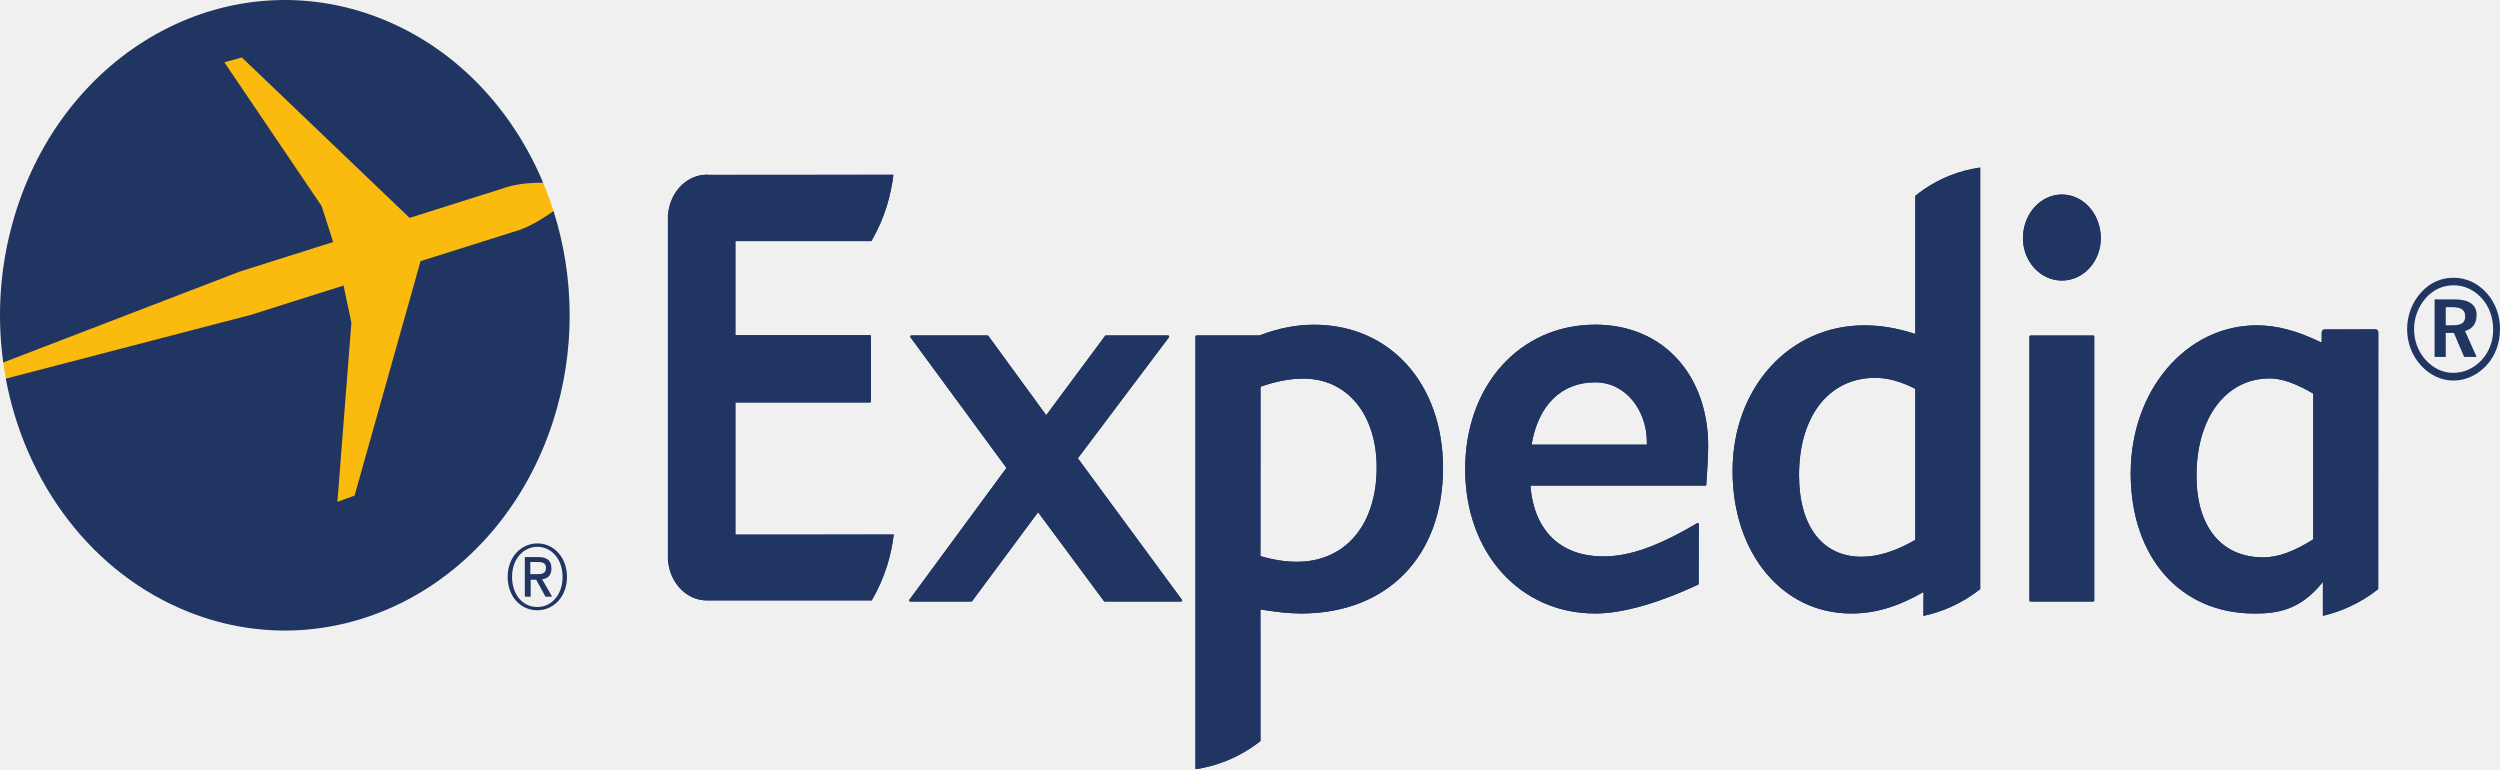
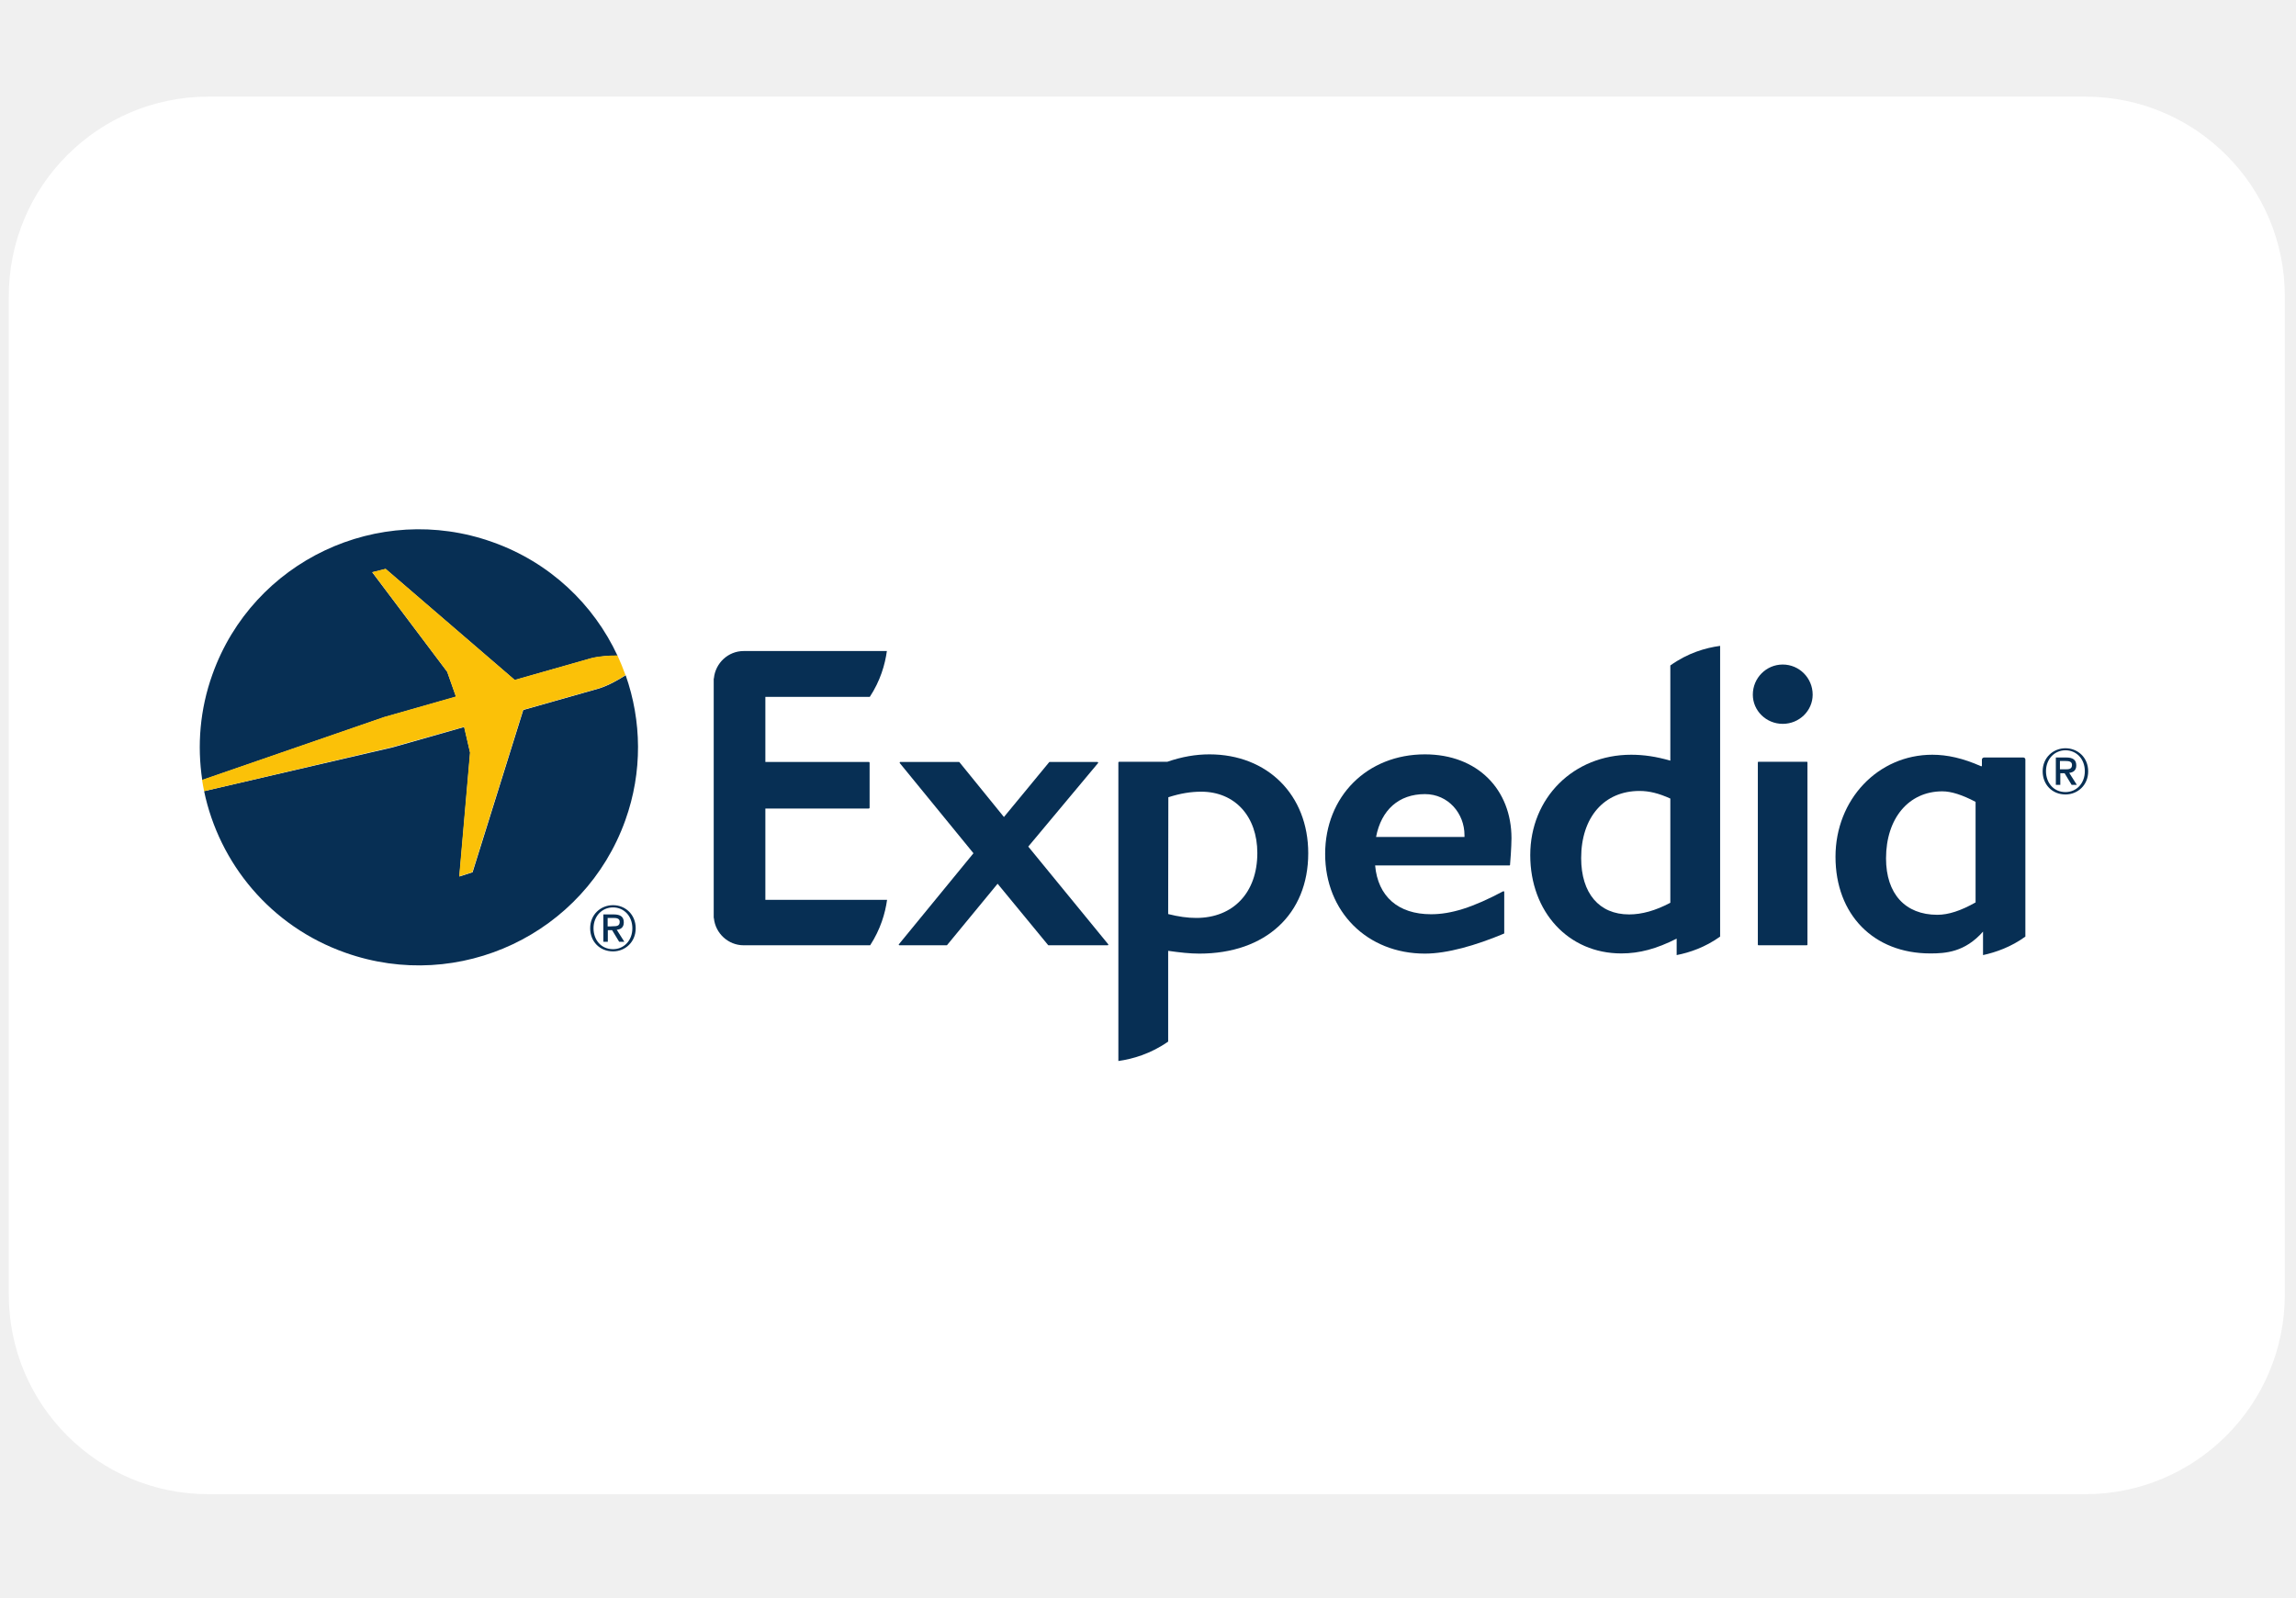
- <svg xmlns="http://www.w3.org/2000/svg" width="130" height="40" viewBox="0 0 130 40" fill="none">
-   <mask id="mask0_12_91" style="mask-type:luminance" maskUnits="userSpaceOnUse" x="0" y="0" width="130" height="40">
-     <path d="M0 40H130V0H0V40Z" fill="white" />
-   </mask>
-   <g mask="url(#mask0_12_91)">
-     <path d="M19.112 29.109L28.784 10.976C28.625 10.475 28.446 9.984 28.244 9.502L11.123 1.505L0.168 18.849C0.207 19.13 0.252 19.411 0.302 19.689L19.112 29.109Z" fill="#FABA0E" />
-     <path d="M61.422 31.278H57.444C57.429 31.278 57.417 31.274 57.406 31.259L53.978 26.635L50.55 31.259C50.541 31.274 50.525 31.278 50.512 31.278H47.329C47.306 31.278 47.289 31.266 47.28 31.246C47.271 31.23 47.276 31.207 47.288 31.189L52.337 24.332L47.343 17.54C47.331 17.52 47.331 17.497 47.338 17.477C47.346 17.464 47.364 17.445 47.38 17.445H51.36C51.372 17.445 51.39 17.455 51.398 17.473L54.402 21.591L57.463 17.468C57.472 17.455 57.487 17.445 57.501 17.445H60.745C60.763 17.445 60.783 17.464 60.79 17.477C60.799 17.497 60.795 17.52 60.783 17.54L56.048 23.831L61.46 31.189C61.473 31.207 61.475 31.23 61.465 31.246C61.457 31.266 61.44 31.278 61.422 31.278Z" fill="#203562" />
-     <path d="M82.953 19.881C81.193 19.881 79.988 21.062 79.642 23.122H85.637V22.986C85.637 21.342 84.539 19.881 82.953 19.881ZM88.725 25.229C88.718 25.242 88.701 25.253 88.681 25.253H79.579C79.769 27.596 81.144 28.933 83.374 28.933C84.746 28.933 86.202 28.413 88.261 27.203C88.294 27.183 88.336 27.218 88.336 27.26L88.33 30.353C88.326 30.381 88.316 30.397 88.302 30.401C86.386 31.297 84.46 31.901 82.953 31.901C79.034 31.901 76.188 28.745 76.188 24.392C76.188 20.043 79.034 16.883 82.953 16.883C86.527 16.883 88.826 19.548 88.826 23.211C88.826 23.804 88.73 25.184 88.725 25.229Z" fill="#203562" />
-     <path d="M107.219 14.589C106.101 14.589 105.194 13.6 105.194 12.384C105.194 11.134 106.101 10.115 107.219 10.115C108.337 10.115 109.241 11.134 109.241 12.384C109.241 13.6 108.337 14.589 107.219 14.589ZM105.581 31.279C105.55 31.279 105.53 31.257 105.53 31.222V17.501C105.53 17.474 105.547 17.453 105.571 17.447H108.861C108.884 17.453 108.9 17.474 108.9 17.501V31.222C108.9 31.257 108.879 31.279 108.851 31.279H105.581Z" fill="#203562" />
-     <path d="M67.44 29.213C66.843 29.213 66.237 29.121 65.542 28.916L65.546 20.11C66.362 19.823 67.074 19.689 67.777 19.689C70.056 19.689 71.586 21.546 71.586 24.312C71.586 27.29 69.959 29.213 67.44 29.213ZM68.331 16.887C67.403 16.887 66.469 17.07 65.487 17.445H62.212C62.185 17.445 62.165 17.472 62.165 17.5V39.999C63.155 39.853 64.36 39.463 65.544 38.535L65.542 31.692C66.345 31.82 67.012 31.901 67.655 31.901C72.137 31.901 75.037 28.931 75.037 24.334C75.037 19.95 72.277 16.887 68.331 16.887Z" fill="#203562" />
-     <path d="M99.596 28.074C98.569 28.667 97.657 28.951 96.797 28.951C94.767 28.951 93.55 27.366 93.55 24.708C93.55 21.638 95.103 19.649 97.504 19.649C98.166 19.649 98.812 19.826 99.596 20.218V28.074ZM99.596 10.183V17.365C98.635 17.058 97.79 16.918 96.938 16.918C93.036 16.918 90.093 20.17 90.093 24.491C90.093 28.785 92.691 31.902 96.262 31.902C97.5 31.902 98.662 31.559 100.024 30.785L100.018 32.027C100.917 31.835 101.95 31.436 102.97 30.636V8.714C101.971 8.859 100.785 9.231 99.596 10.183Z" fill="#203562" />
-     <path d="M120.29 28.045C119.298 28.677 118.449 28.983 117.69 28.983C115.517 28.983 114.218 27.402 114.218 24.736C114.218 21.711 115.749 19.678 118.03 19.678C118.644 19.678 119.381 19.936 120.29 20.468V28.045ZM123.671 17.281C123.671 17.195 123.604 17.127 123.528 17.127L120.872 17.132C120.791 17.132 120.729 17.205 120.729 17.291V17.788H120.662C119.436 17.195 118.385 16.917 117.357 16.917C113.68 16.917 110.796 20.293 110.796 24.613C110.796 28.979 113.376 31.902 117.216 31.902C118.239 31.902 119.56 31.826 120.789 30.256V32.022C121.662 31.818 122.689 31.41 123.666 30.632L123.671 17.281Z" fill="#203562" />
-     <path d="M38.24 27.799L46.476 27.797C46.352 28.815 46.041 30.009 45.327 31.222H38.258H36.853H36.758C35.71 31.222 34.846 30.323 34.744 29.186C34.741 29.17 34.733 29.154 34.731 29.141V19.805V11.171C34.733 11.158 34.741 11.142 34.744 11.128C34.846 9.987 35.71 9.086 36.758 9.086C36.794 9.086 36.822 9.093 36.853 9.093L46.458 9.09C46.333 10.107 46.022 11.329 45.309 12.539H38.24V17.428H45.236C45.266 17.428 45.287 17.454 45.287 17.482V20.876C45.287 20.902 45.266 20.928 45.236 20.928H38.24V27.797V27.799Z" fill="#203562" />
-     <path d="M61.423 31.277H57.446C57.43 31.277 57.417 31.273 57.406 31.259L53.981 26.634L50.551 31.259C50.542 31.273 50.525 31.277 50.512 31.277H47.327C47.307 31.277 47.292 31.267 47.281 31.245C47.272 31.229 47.276 31.206 47.288 31.188L52.336 24.332L47.346 17.538C47.331 17.518 47.331 17.497 47.338 17.477C47.346 17.462 47.364 17.444 47.383 17.444H51.36C51.371 17.444 51.39 17.454 51.398 17.471L54.403 21.591L57.463 17.467C57.472 17.454 57.486 17.444 57.502 17.444H60.745C60.764 17.444 60.783 17.462 60.791 17.477C60.799 17.497 60.796 17.521 60.783 17.538L56.047 23.83L61.46 31.188C61.474 31.206 61.477 31.229 61.466 31.245C61.457 31.267 61.441 31.277 61.423 31.277Z" fill="#203562" />
-     <path d="M82.953 19.88C81.193 19.88 79.987 21.061 79.642 23.122H85.637V22.987C85.637 21.341 84.541 19.88 82.953 19.88ZM88.725 25.228C88.718 25.241 88.701 25.252 88.681 25.252H79.582C79.767 27.595 81.144 28.932 83.374 28.932C84.746 28.932 86.202 28.413 88.262 27.203C88.295 27.181 88.338 27.216 88.338 27.26L88.331 30.352C88.327 30.38 88.318 30.396 88.302 30.4C86.388 31.296 84.462 31.902 82.953 31.902C79.033 31.902 76.19 28.745 76.19 24.391C76.19 20.043 79.033 16.883 82.953 16.883C86.529 16.883 88.826 19.545 88.826 23.21C88.826 23.802 88.73 25.182 88.725 25.228Z" fill="#203562" />
-     <path d="M107.22 14.589C106.102 14.589 105.194 13.599 105.194 12.383C105.194 11.133 106.102 10.113 107.22 10.113C108.336 10.113 109.242 11.133 109.242 12.383C109.242 13.599 108.336 14.589 107.22 14.589ZM105.582 31.277C105.551 31.277 105.531 31.256 105.531 31.221V17.499C105.531 17.473 105.547 17.451 105.57 17.447H108.86C108.884 17.451 108.901 17.473 108.901 17.499V31.221C108.901 31.256 108.88 31.277 108.852 31.277H105.582Z" fill="#203562" />
-     <path d="M67.44 29.212C66.844 29.212 66.238 29.121 65.542 28.915L65.547 20.11C66.363 19.82 67.075 19.688 67.778 19.688C70.056 19.688 71.587 21.546 71.587 24.312C71.587 27.289 69.96 29.212 67.44 29.212ZM68.331 16.884C67.403 16.884 66.47 17.069 65.487 17.442H62.214C62.185 17.442 62.166 17.47 62.166 17.499V39.998C63.155 39.852 64.361 39.461 65.544 38.534L65.542 31.692C66.345 31.82 67.012 31.902 67.655 31.902C72.137 31.902 75.037 28.931 75.037 24.334C75.037 19.946 72.278 16.884 68.331 16.884Z" fill="#203562" />
-     <path d="M99.596 28.074C98.572 28.666 97.658 28.951 96.797 28.951C94.767 28.951 93.55 27.365 93.55 24.707C93.55 21.638 95.104 19.647 97.505 19.647C98.167 19.647 98.814 19.824 99.596 20.217V28.074ZM99.596 10.181V17.364C98.636 17.055 97.791 16.918 96.938 16.918C93.037 16.918 90.095 20.169 90.095 24.49C90.095 28.784 92.691 31.902 96.264 31.902C97.5 31.902 98.662 31.56 100.024 30.785L100.018 32.026C100.919 31.833 101.951 31.434 102.971 30.636V8.711C101.972 8.858 100.786 9.229 99.596 10.181Z" fill="#203562" />
-     <path d="M120.29 28.044C119.299 28.677 118.449 28.984 117.69 28.984C115.517 28.984 114.218 27.401 114.218 24.737C114.218 21.712 115.75 19.677 118.03 19.677C118.644 19.677 119.381 19.933 120.29 20.468V28.044ZM123.671 17.28C123.671 17.195 123.604 17.125 123.528 17.125L120.872 17.131C120.792 17.131 120.729 17.204 120.729 17.289V17.788H120.662C119.436 17.195 118.387 16.917 117.357 16.917C113.68 16.917 110.796 20.292 110.796 24.613C110.796 28.978 113.376 31.902 117.216 31.902C118.242 31.902 119.56 31.827 120.791 30.255V32.022C121.662 31.818 122.69 31.409 123.667 30.631L123.671 17.28Z" fill="#203562" />
-     <path d="M38.242 27.798L46.476 27.797C46.351 28.813 46.04 30.008 45.327 31.222H38.259H36.854H36.758C35.71 31.222 34.848 30.323 34.744 29.185C34.741 29.17 34.734 29.154 34.732 29.14V19.805V11.17C34.734 11.157 34.741 11.139 34.744 11.126C34.848 9.986 35.71 9.084 36.758 9.084C36.792 9.084 36.824 9.092 36.854 9.092L46.458 9.087C46.333 10.105 46.022 11.327 45.308 12.536H38.242V17.427H45.237C45.268 17.427 45.289 17.453 45.289 17.479V20.874C45.289 20.9 45.268 20.927 45.237 20.927H38.242V27.798Z" fill="#203562" />
-     <path d="M127.18 16.913H127.561C127.988 16.913 128.19 16.78 128.19 16.454C128.19 16.114 127.975 15.975 127.533 15.975H127.18V16.913ZM127.641 15.568C128.403 15.568 128.784 15.855 128.784 16.381C128.784 16.817 128.57 17.112 128.182 17.21L128.784 18.561H128.136L127.601 17.313H127.18V18.561H126.599V15.568H127.641ZM126.152 15.487C125.75 15.938 125.531 16.515 125.531 17.112C125.531 17.711 125.737 18.273 126.126 18.708C126.518 19.145 127.033 19.389 127.554 19.389C128.123 19.389 128.636 19.16 129.044 18.724C129.431 18.311 129.644 17.749 129.644 17.15C129.644 16.506 129.444 15.951 129.057 15.516C128.656 15.073 128.156 14.836 127.588 14.836C127.027 14.836 126.539 15.057 126.152 15.487ZM129.311 15.242C129.759 15.746 130 16.395 130 17.112C130 17.852 129.752 18.509 129.292 19.004C128.816 19.515 128.208 19.788 127.58 19.788C126.939 19.788 126.331 19.499 125.871 18.982C125.416 18.472 125.17 17.814 125.17 17.112C125.17 16.403 125.429 15.723 125.898 15.206C126.352 14.703 126.926 14.444 127.58 14.444C128.242 14.444 128.843 14.718 129.311 15.242Z" fill="#203562" />
-     <path d="M17.324 12.586L16.727 10.719L11.668 3.239L12.577 2.988L21.301 11.331L26.434 9.706C27.037 9.535 27.72 9.497 28.244 9.502C26.63 5.651 23.677 2.492 19.78 0.954C12.074 -2.083 3.601 2.371 0.86 10.9C0.012 13.539 -0.188 16.26 0.168 18.849L12.463 14.123L17.324 12.586Z" fill="#203561" />
-     <path d="M28.784 10.976C28.333 11.296 27.673 11.724 27.015 11.957L21.869 13.58L18.437 25.772L17.545 26.094L18.272 16.781L17.865 14.848L13.046 16.372L0.301 19.69C1.313 25.113 4.784 29.84 9.844 31.835C17.552 34.873 26.02 30.416 28.763 21.893C29.944 18.22 29.868 14.388 28.784 10.976Z" fill="#203561" />
-     <path d="M27.945 31.564C27.131 31.564 26.627 30.86 26.627 29.999C26.627 29.077 27.205 28.434 27.945 28.434C28.678 28.434 29.254 29.077 29.254 29.999C29.254 30.923 28.678 31.564 27.945 31.564ZM27.945 28.257C27.112 28.257 26.399 28.951 26.399 29.999C26.399 30.988 27.042 31.734 27.945 31.734C28.769 31.734 29.483 31.045 29.483 29.999C29.483 28.951 28.769 28.257 27.945 28.257Z" fill="#203561" />
-     <path d="M27.575 29.856V29.223H27.963C28.158 29.223 28.39 29.253 28.39 29.518C28.39 29.83 28.175 29.856 27.934 29.856H27.575ZM28.676 29.561C28.676 29.143 28.445 28.968 27.996 28.968H27.291V31.026H27.596V30.146H27.883L28.365 31.026H28.71L28.19 30.123C28.47 30.085 28.676 29.933 28.676 29.561Z" fill="#203561" />
+ <svg xmlns="http://www.w3.org/2000/svg" width="115" height="80" viewBox="0 0 115 71" fill="none">
+   <path fill-rule="evenodd" clip-rule="evenodd" d="M0.44 10.34C0.44 4.817 4.917 0.34 10.44 0.34H104.44C109.962 0.34 114.44 4.817 114.44 10.34V60.34C114.44 65.863 109.962 70.34 104.44 70.34H10.44C4.917 70.34 0.44 65.863 0.44 60.34V10.34Z" fill="white" />
+   <g clip-path="url(#clip0_22_5)">
+     <path d="M55.467 42.847H52.526C52.508 42.847 52.508 42.847 52.498 42.838L49.967 39.764L47.436 42.838C47.427 42.847 47.418 42.847 47.408 42.847H45.054C45.035 42.847 45.026 42.838 45.017 42.829C45.017 42.82 45.017 42.801 45.026 42.792L48.758 38.237L45.073 33.728C45.063 33.71 45.063 33.701 45.063 33.682C45.073 33.673 45.082 33.664 45.091 33.664H48.032C48.041 33.664 48.05 33.673 48.06 33.682L50.284 36.422L52.545 33.682C52.554 33.673 52.563 33.664 52.573 33.664H54.964C54.974 33.664 54.992 33.673 55.002 33.682C55.011 33.701 55.002 33.71 54.992 33.728L51.503 37.904L55.504 42.792C55.513 42.801 55.513 42.82 55.513 42.829C55.495 42.847 55.485 42.847 55.467 42.847Z" fill="#072F54" />
+     <path d="M71.37 35.275C70.067 35.275 69.183 36.062 68.923 37.422H73.352V37.33C73.352 36.247 72.542 35.275 71.37 35.275ZM75.632 38.83C75.623 38.839 75.613 38.848 75.604 38.848H68.876C69.016 40.404 70.03 41.292 71.677 41.292C72.691 41.292 73.771 40.95 75.288 40.144C75.316 40.126 75.343 40.154 75.343 40.181V42.236C75.343 42.255 75.334 42.264 75.325 42.264C73.91 42.857 72.487 43.264 71.37 43.264C68.476 43.264 66.373 41.163 66.373 38.274C66.373 35.386 68.476 33.284 71.37 33.284C74.013 33.284 75.706 35.052 75.706 37.487C75.706 37.885 75.641 38.802 75.632 38.83Z" fill="#072F54" />
+     <path d="M89.292 31.756C88.464 31.756 87.794 31.099 87.794 30.294C87.794 29.46 88.464 28.785 89.292 28.785C90.121 28.785 90.791 29.46 90.791 30.294C90.791 31.099 90.121 31.756 89.292 31.756ZM88.083 42.847C88.055 42.847 88.045 42.838 88.045 42.81V33.691C88.045 33.673 88.055 33.654 88.073 33.654H90.502C90.521 33.654 90.53 33.673 90.53 33.691V42.81C90.53 42.838 90.511 42.847 90.493 42.847H88.083Z" fill="#072F54" />
+     <path d="M59.915 41.477C59.477 41.477 59.031 41.413 58.51 41.283L58.519 35.432C59.124 35.238 59.645 35.154 60.166 35.154C61.85 35.154 62.976 36.386 62.976 38.228C62.976 40.2 61.776 41.477 59.915 41.477ZM60.575 33.284C59.887 33.284 59.198 33.404 58.472 33.654H56.053C56.034 33.654 56.016 33.673 56.016 33.691V48.643C56.742 48.541 57.635 48.282 58.51 47.671V43.125C59.105 43.209 59.598 43.264 60.073 43.264C63.386 43.264 65.526 41.292 65.526 38.237C65.526 35.321 63.488 33.284 60.575 33.284Z" fill="#072F54" />
+     <path d="M83.662 40.718C82.909 41.116 82.23 41.301 81.597 41.301C80.099 41.301 79.196 40.246 79.196 38.478C79.196 36.441 80.341 35.117 82.118 35.117C82.611 35.117 83.086 35.237 83.662 35.497V40.718ZM83.662 28.831V33.599C82.955 33.395 82.332 33.303 81.699 33.303C78.814 33.303 76.646 35.46 76.646 38.33C76.646 41.181 78.563 43.255 81.206 43.255C82.118 43.255 82.974 43.023 83.979 42.514V43.338C84.64 43.208 85.403 42.949 86.156 42.412V27.85C85.421 27.951 84.547 28.201 83.662 28.831Z" fill="#072F54" />
+     <path d="M98.951 40.7C98.216 41.116 97.593 41.32 97.035 41.32C95.425 41.32 94.466 40.264 94.466 38.496C94.466 36.487 95.602 35.136 97.286 35.136C97.733 35.136 98.281 35.311 98.951 35.663V40.7ZM101.445 33.543C101.445 33.488 101.399 33.441 101.343 33.441H99.38C99.324 33.441 99.268 33.488 99.268 33.543V33.877H99.221C98.319 33.478 97.537 33.303 96.783 33.303C94.066 33.303 91.935 35.543 91.935 38.413C91.935 41.31 93.843 43.255 96.681 43.255C97.435 43.255 98.412 43.199 99.324 42.162V43.338C99.966 43.199 100.729 42.931 101.445 42.412V33.543Z" fill="#072F54" />
+     <path d="M38.335 40.57H44.431C44.337 41.246 44.105 42.042 43.584 42.847H37.247C36.474 42.847 35.832 42.246 35.758 41.496C35.758 41.486 35.748 41.477 35.748 41.459V29.498C35.748 29.488 35.758 29.479 35.758 29.47C35.832 28.711 36.474 28.109 37.247 28.109H44.421C44.328 28.785 44.096 29.599 43.565 30.405H38.335V33.664H43.519C43.537 33.664 43.556 33.682 43.556 33.701V35.959C43.556 35.978 43.537 35.997 43.519 35.997H38.335V40.57Z" fill="#072F54" />
+     <path d="M30.705 43.042C30.1 43.042 29.728 42.57 29.728 41.996C29.728 41.385 30.156 40.95 30.705 40.95C31.244 40.95 31.673 41.375 31.673 41.996C31.673 42.616 31.244 43.042 30.705 43.042ZM30.705 40.838C30.091 40.838 29.56 41.301 29.56 41.996C29.56 42.653 30.035 43.153 30.705 43.153C31.31 43.153 31.84 42.69 31.84 41.996C31.84 41.301 31.319 40.838 30.705 40.838Z" fill="#072F54" />
+     <path d="M30.435 41.903V41.477H30.723C30.872 41.477 31.04 41.496 31.04 41.672C31.04 41.885 30.882 41.894 30.705 41.894C30.695 41.903 30.435 41.903 30.435 41.903ZM31.244 41.699C31.244 41.422 31.077 41.301 30.742 41.301H30.221V42.671H30.444V42.088H30.658L31.012 42.671H31.272L30.891 42.07C31.096 42.051 31.244 41.949 31.244 41.699Z" fill="#072F54" />
+     <path d="M103.455 35.173C102.851 35.173 102.478 34.7 102.478 34.127C102.478 33.516 102.906 33.08 103.455 33.08C103.995 33.08 104.423 33.506 104.423 34.127C104.423 34.747 103.995 35.173 103.455 35.173ZM103.455 32.978C102.841 32.978 102.311 33.441 102.311 34.136C102.311 34.793 102.785 35.293 103.455 35.293C104.06 35.293 104.591 34.83 104.591 34.136C104.591 33.432 104.06 32.978 103.455 32.978Z" fill="#072F54" />
+     <path d="M103.176 34.034V33.617H103.465C103.614 33.617 103.781 33.636 103.781 33.812C103.781 34.025 103.623 34.034 103.446 34.034H103.176ZM103.995 33.84C103.995 33.562 103.828 33.441 103.493 33.441H102.971V34.812H103.195V34.228H103.409L103.762 34.812H104.023L103.641 34.21C103.837 34.191 103.995 34.09 103.995 33.84Z" fill="#072F54" />
+     <path d="M22.841 30.396L22.404 29.155L18.645 24.165L19.315 23.998L25.782 29.562L29.588 28.479C30.035 28.368 30.546 28.34 30.928 28.34C29.737 25.776 27.541 23.665 24.656 22.647C18.952 20.619 12.671 23.591 10.642 29.275C10.009 31.034 9.87 32.849 10.13 34.571L19.24 31.423L22.841 30.396Z" fill="#072F54" />
+     <path d="M31.338 29.322C31.003 29.535 30.509 29.822 30.026 29.979L26.21 31.062L23.67 39.191L23.009 39.404L23.549 33.201L23.251 31.914L19.678 32.932L10.223 35.127C10.977 38.737 13.545 41.894 17.296 43.218C23.009 45.245 29.281 42.273 31.319 36.589C32.194 34.154 32.138 31.599 31.338 29.322Z" fill="#072F54" />
+     <path d="M23.242 31.905L23.54 33.192L23 39.394L23.66 39.181L26.201 31.053L30.016 29.97C30.5 29.812 30.993 29.535 31.328 29.312C31.207 28.979 31.077 28.655 30.928 28.331C30.537 28.331 30.035 28.35 29.588 28.47L25.782 29.553L19.315 23.989L18.645 24.156L22.395 29.146L22.832 30.386L19.231 31.414L10.121 34.562C10.149 34.747 10.186 34.941 10.223 35.127L19.668 32.914L23.242 31.905Z" fill="#FBC108" />
  </g>
+   <defs>
+     <clipPath id="clip0_22_5">
+       <rect width="94.591" height="26.651" fill="white" transform="translate(10 22)" />
+     </clipPath>
+   </defs>
</svg>
